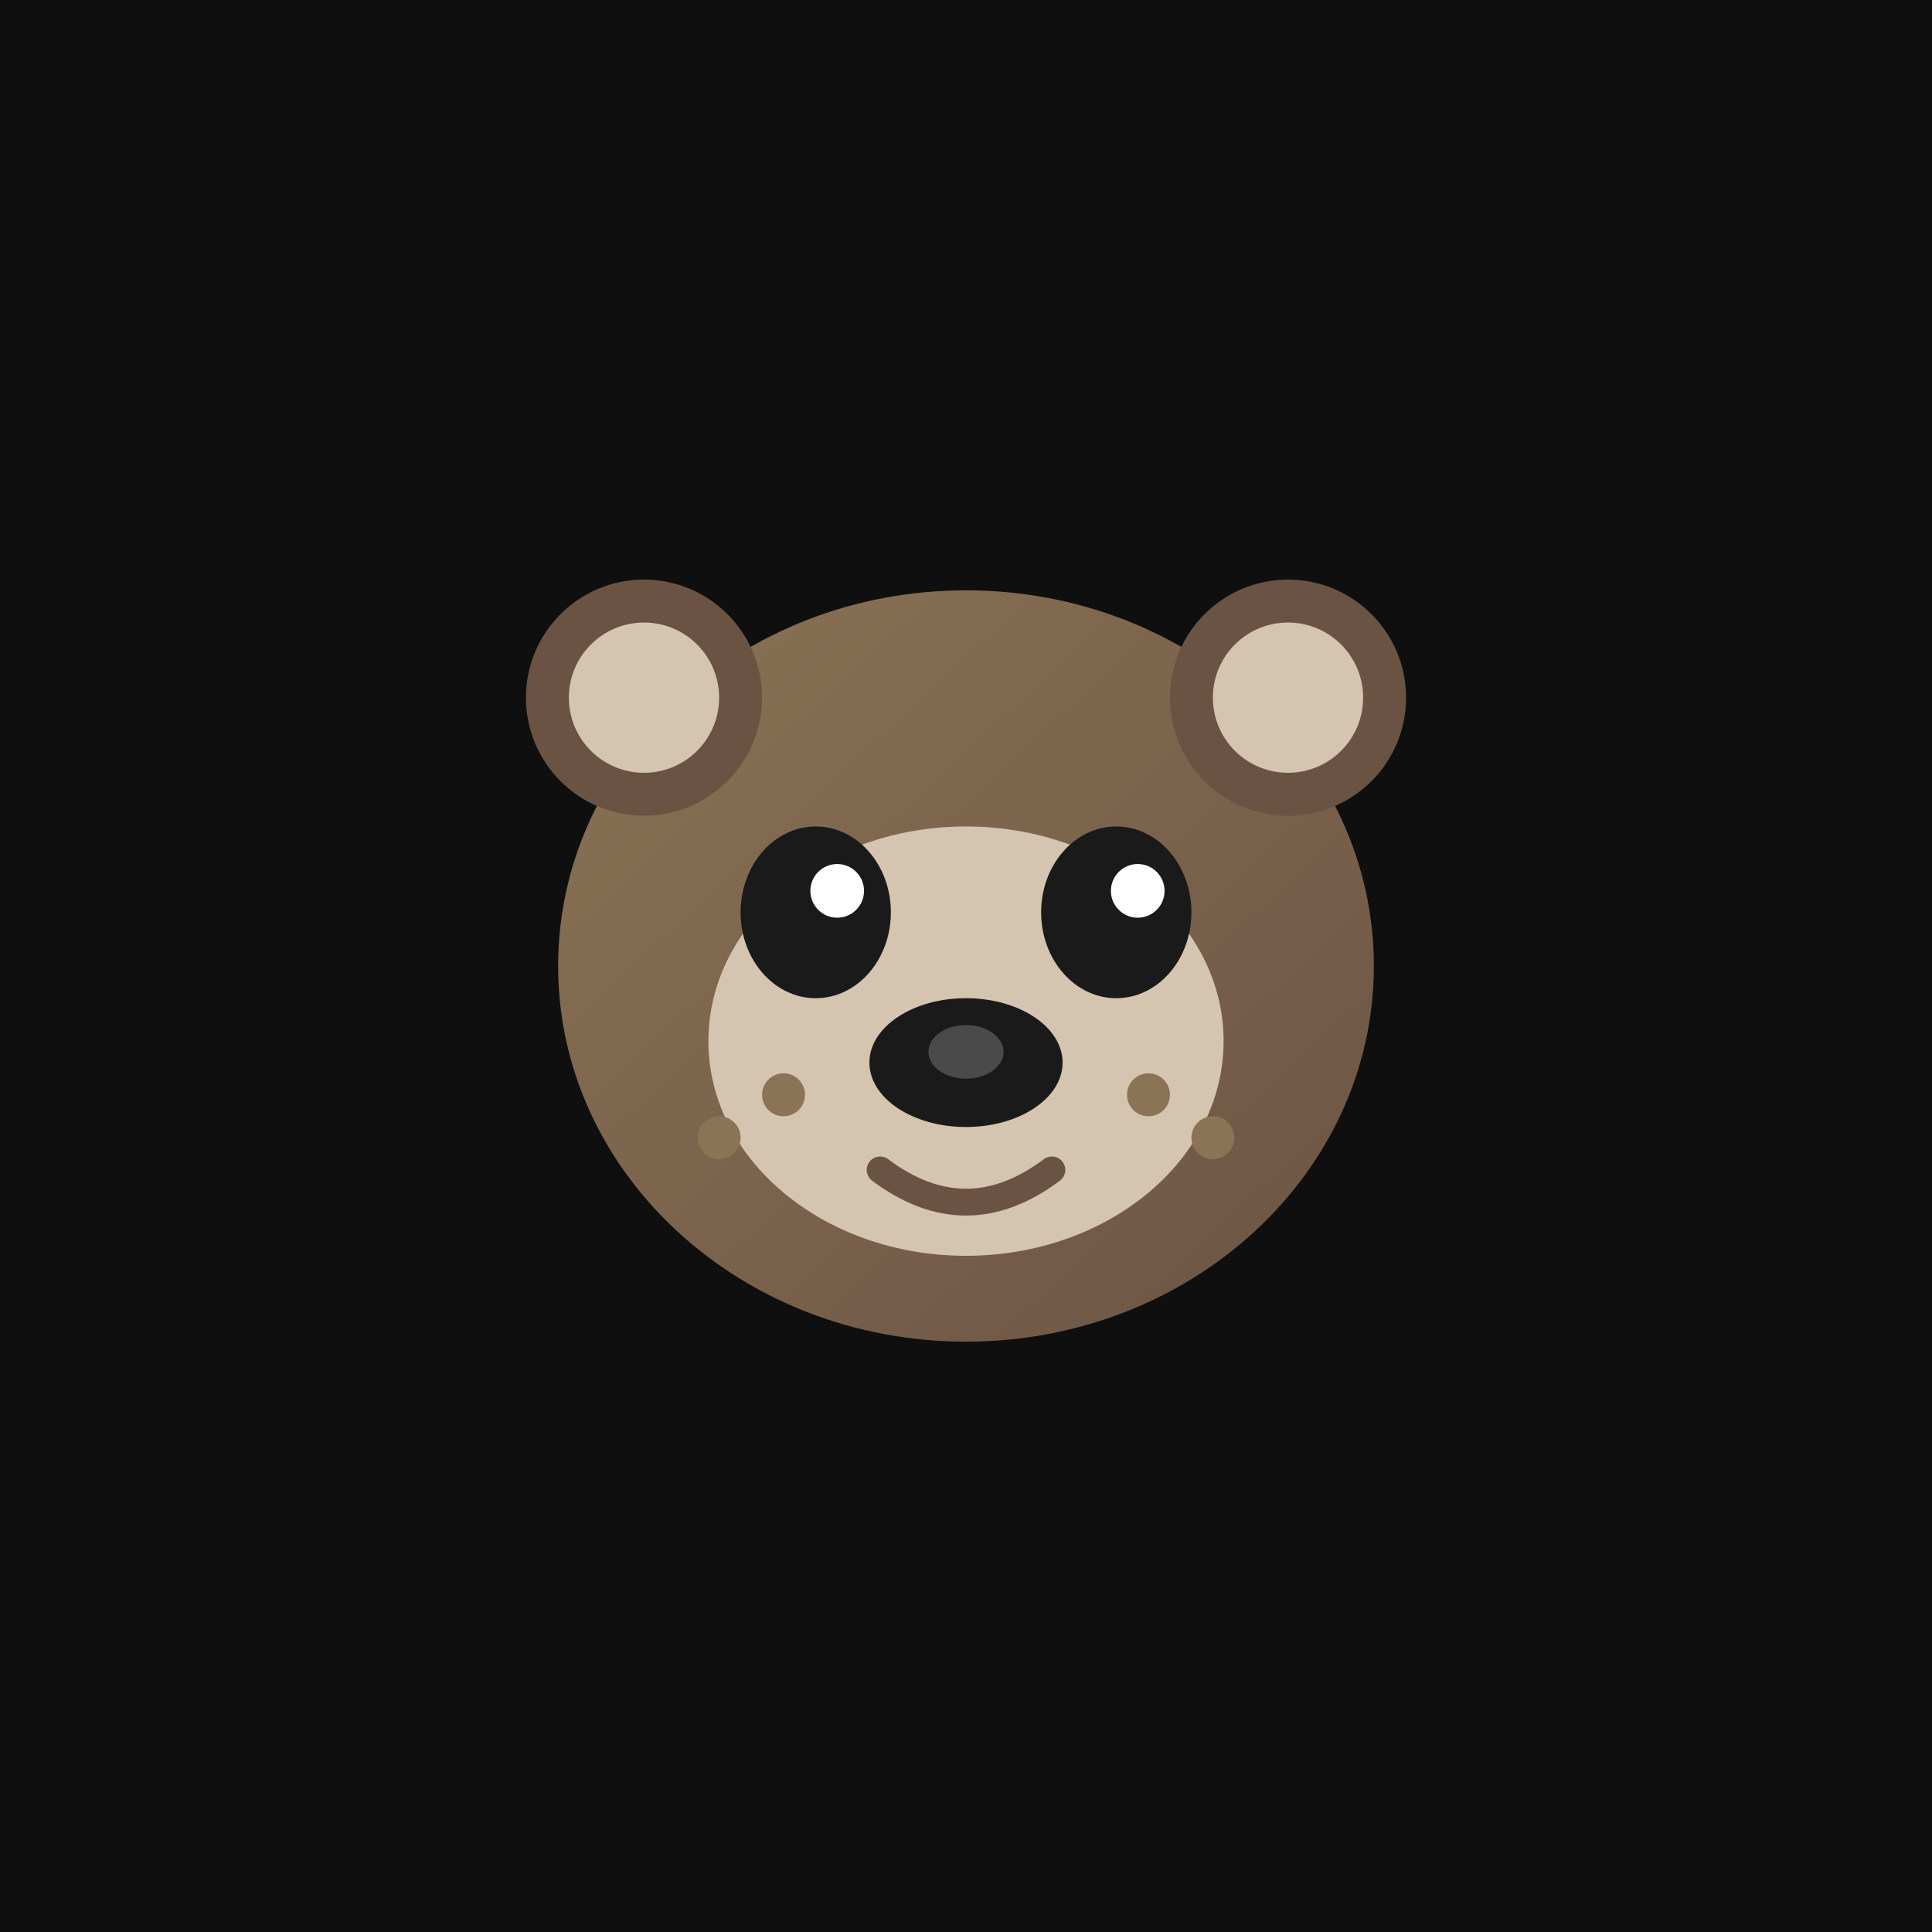
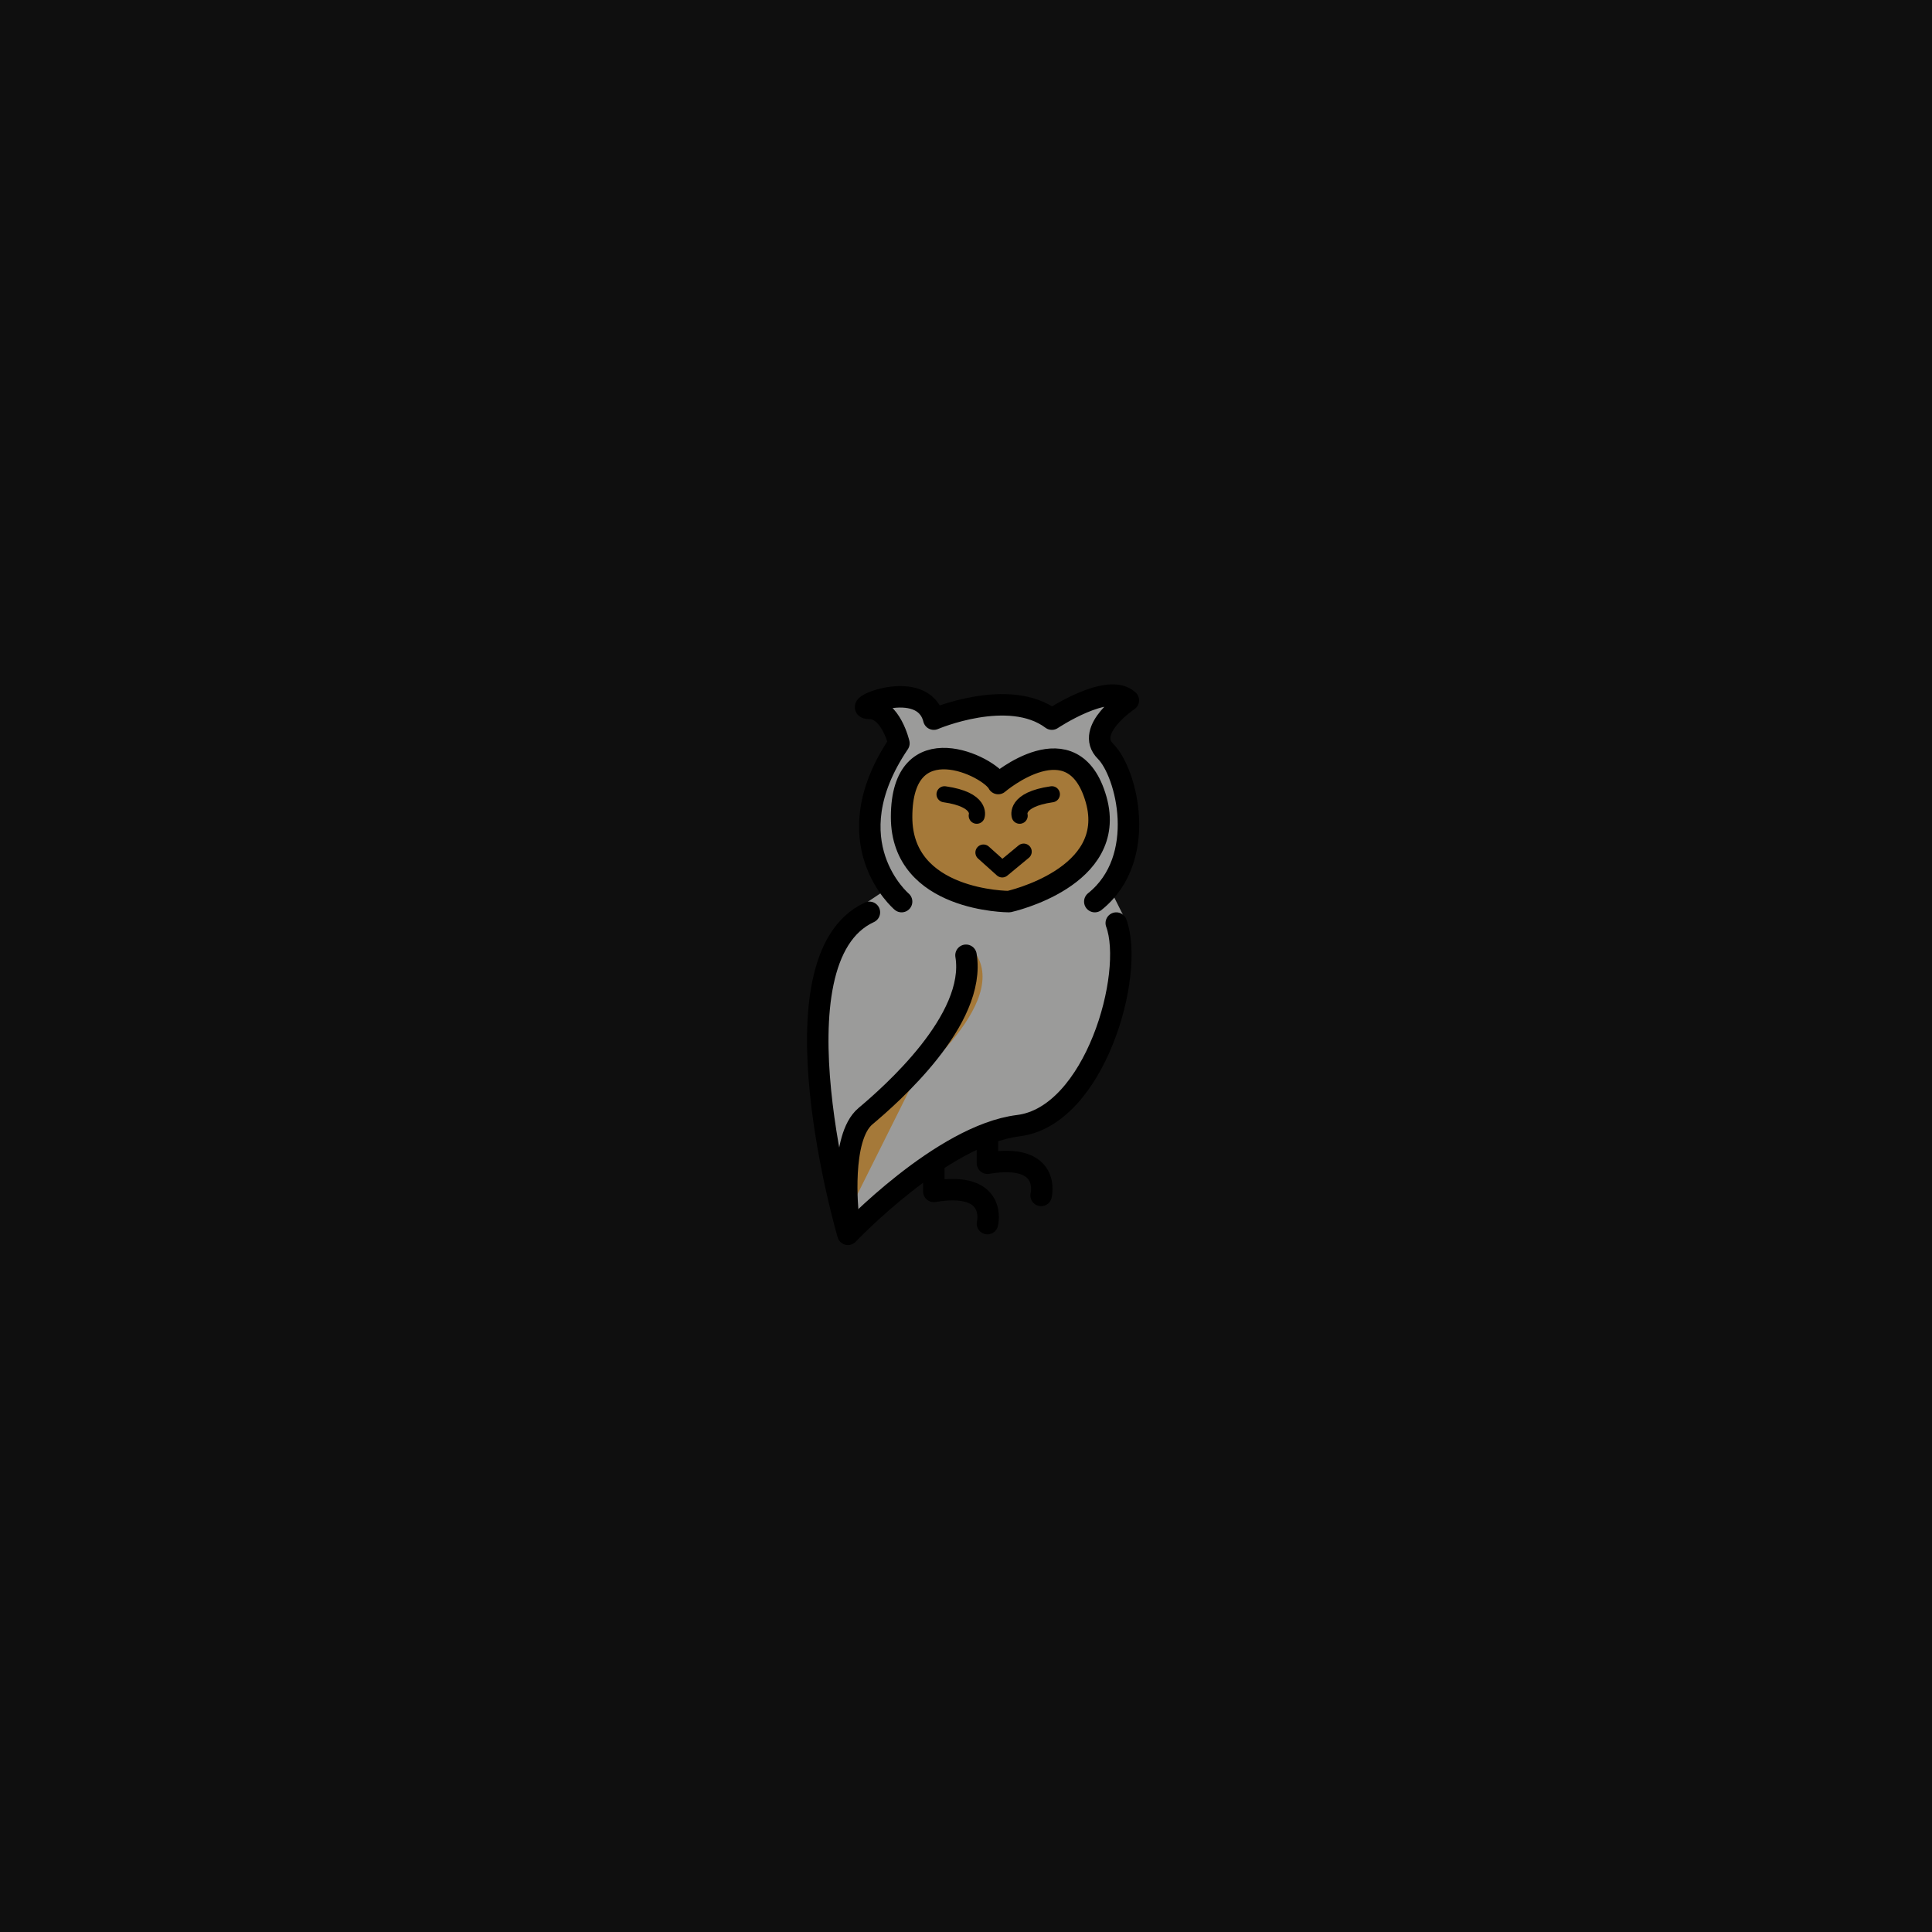
<svg xmlns="http://www.w3.org/2000/svg" viewBox="0 0 180 180">
  <rect width="180" height="180" fill="#0f0f0f" />
-   <g transform="translate(40, 35)">
-     <defs>
-       <linearGradient id="otterGradApple" x1="0%" y1="0%" x2="100%" y2="100%">
-         <stop offset="0%" style="stop-color:#8B7355" />
-         <stop offset="100%" style="stop-color:#6B5344" />
-       </linearGradient>
-     </defs>
-     <ellipse cx="50" cy="55" rx="38" ry="35" fill="url(#otterGradApple)" />
-     <circle cx="20" cy="30" r="11" fill="#6B5344" />
-     <circle cx="80" cy="30" r="11" fill="#6B5344" />
-     <circle cx="20" cy="30" r="7" fill="#D4C4B0" />
-     <circle cx="80" cy="30" r="7" fill="#D4C4B0" />
-     <ellipse cx="50" cy="62" rx="24" ry="20" fill="#D4C4B0" />
-     <ellipse cx="36" cy="50" rx="7" ry="8" fill="#1a1a1a" />
-     <ellipse cx="64" cy="50" rx="7" ry="8" fill="#1a1a1a" />
-     <circle cx="38" cy="48" r="2.5" fill="#fff" />
-     <circle cx="66" cy="48" r="2.5" fill="#fff" />
-     <ellipse cx="50" cy="64" rx="9" ry="6" fill="#1a1a1a" />
-     <ellipse cx="50" cy="63" rx="3.5" ry="2.5" fill="#4a4a4a" />
-     <circle cx="33" cy="67" r="2" fill="#8B7355" />
-     <circle cx="27" cy="71" r="2" fill="#8B7355" />
-     <circle cx="67" cy="67" r="2" fill="#8B7355" />
-     <circle cx="73" cy="71" r="2" fill="#8B7355" />
-     <path d="M 42 74 Q 50 80 58 74" stroke="#6B5344" stroke-width="2.5" fill="none" stroke-linecap="round" />
+   <g transform="translate(54, 54) scale(1.0)">
+     <path fill="#9B9B9A" stroke="#9B9B9A" stroke-linecap="round" stroke-linejoin="round" stroke-miterlimit="10" stroke-width="1.8" d="M30,29l-3,2c-9.5,4.375-2,30-2,30s8.75-9.25,15.875-10.125S51.75,36.75,50,32l-2-4" />
+     <path fill="#9B9B9A" stroke="none" d="M30,30c0,0-6.5-5.5-0.25-14.75c0,0-0.75-3.25-2.75-3.25s5-3,6,1c0,0,7-3,11,0c0,0,5.25-3.5,7.125-1.75 C51.125,11.25,47,14,49,16s4,10-1,14" />
+     <path fill="#A57939" stroke="none" d="M40,30c0,0-10,0-10-7.875c0-8.734,8.191-4.736,9-3.125c0,0,7-6,9.125,1.5C50.183,27.765,40,30,40,30z" />
+     <path fill="#A57939" stroke="none" d="M25.019,59c0,0-0.878-7,1.903-9S40,40,37,35" />
+     <path fill="none" stroke="#000000" stroke-linecap="round" stroke-linejoin="round" stroke-miterlimit="10" stroke-width="1.5" d="M37,22c0,0,0.5-1.5-3-2" />
+     <path fill="none" stroke="#000000" stroke-linecap="round" stroke-linejoin="round" stroke-miterlimit="10" stroke-width="1.5" d="M41,22c0,0-0.5-1.5,3-2" />
+     <polyline fill="none" stroke="#000000" stroke-linecap="round" stroke-linejoin="round" stroke-miterlimit="10" stroke-width="1.5" points="37.625,25.43 39.375,27 41.375,25.344" />
+     <path fill="none" stroke="#000000" stroke-linecap="round" stroke-linejoin="round" stroke-miterlimit="10" stroke-width="2" d="M38,60c0,0,1-4-5-3v-2.375" />
+     <path fill="none" stroke="#000000" stroke-linecap="round" stroke-linejoin="round" stroke-miterlimit="10" stroke-width="2" d="M43,57.375c0,0,1-4-5-3V52" />
+     <path fill="none" stroke="#000000" stroke-linecap="round" stroke-linejoin="round" stroke-miterlimit="10" stroke-width="2" d="M30,30c0,0-6.5-5.5-0.25-14.75c0,0-0.75-3.25-2.75-3.25s5-3,6,1c0,0,7-3,11,0c0,0,5.25-3.5,7.125-1.75C51.125,11.25,47,14,49,16 s4,10-1,14" />
+     <path fill="none" stroke="#000000" stroke-linecap="round" stroke-linejoin="round" stroke-miterlimit="10" stroke-width="2" d="M40,30c0,0-10,0-10-7.875c0-8.734,8.191-4.736,9-3.125c0,0,7-6,9.125,1.5C50.183,27.765,40,30,40,30z" />
+     <path fill="none" stroke="#000000" stroke-linecap="round" stroke-linejoin="round" stroke-miterlimit="10" stroke-width="2" d="M27,31c-9.5,4.375-2,30-2,30s8.75-9.25,15.875-10.125S51.75,36.75,50,32" />
+     <path fill="none" stroke="#000000" stroke-linecap="round" stroke-linejoin="round" stroke-miterlimit="10" stroke-width="2" d="M25,59c0,0-0.75-7,1.625-9S37,41,36,35" />
  </g>
</svg>
